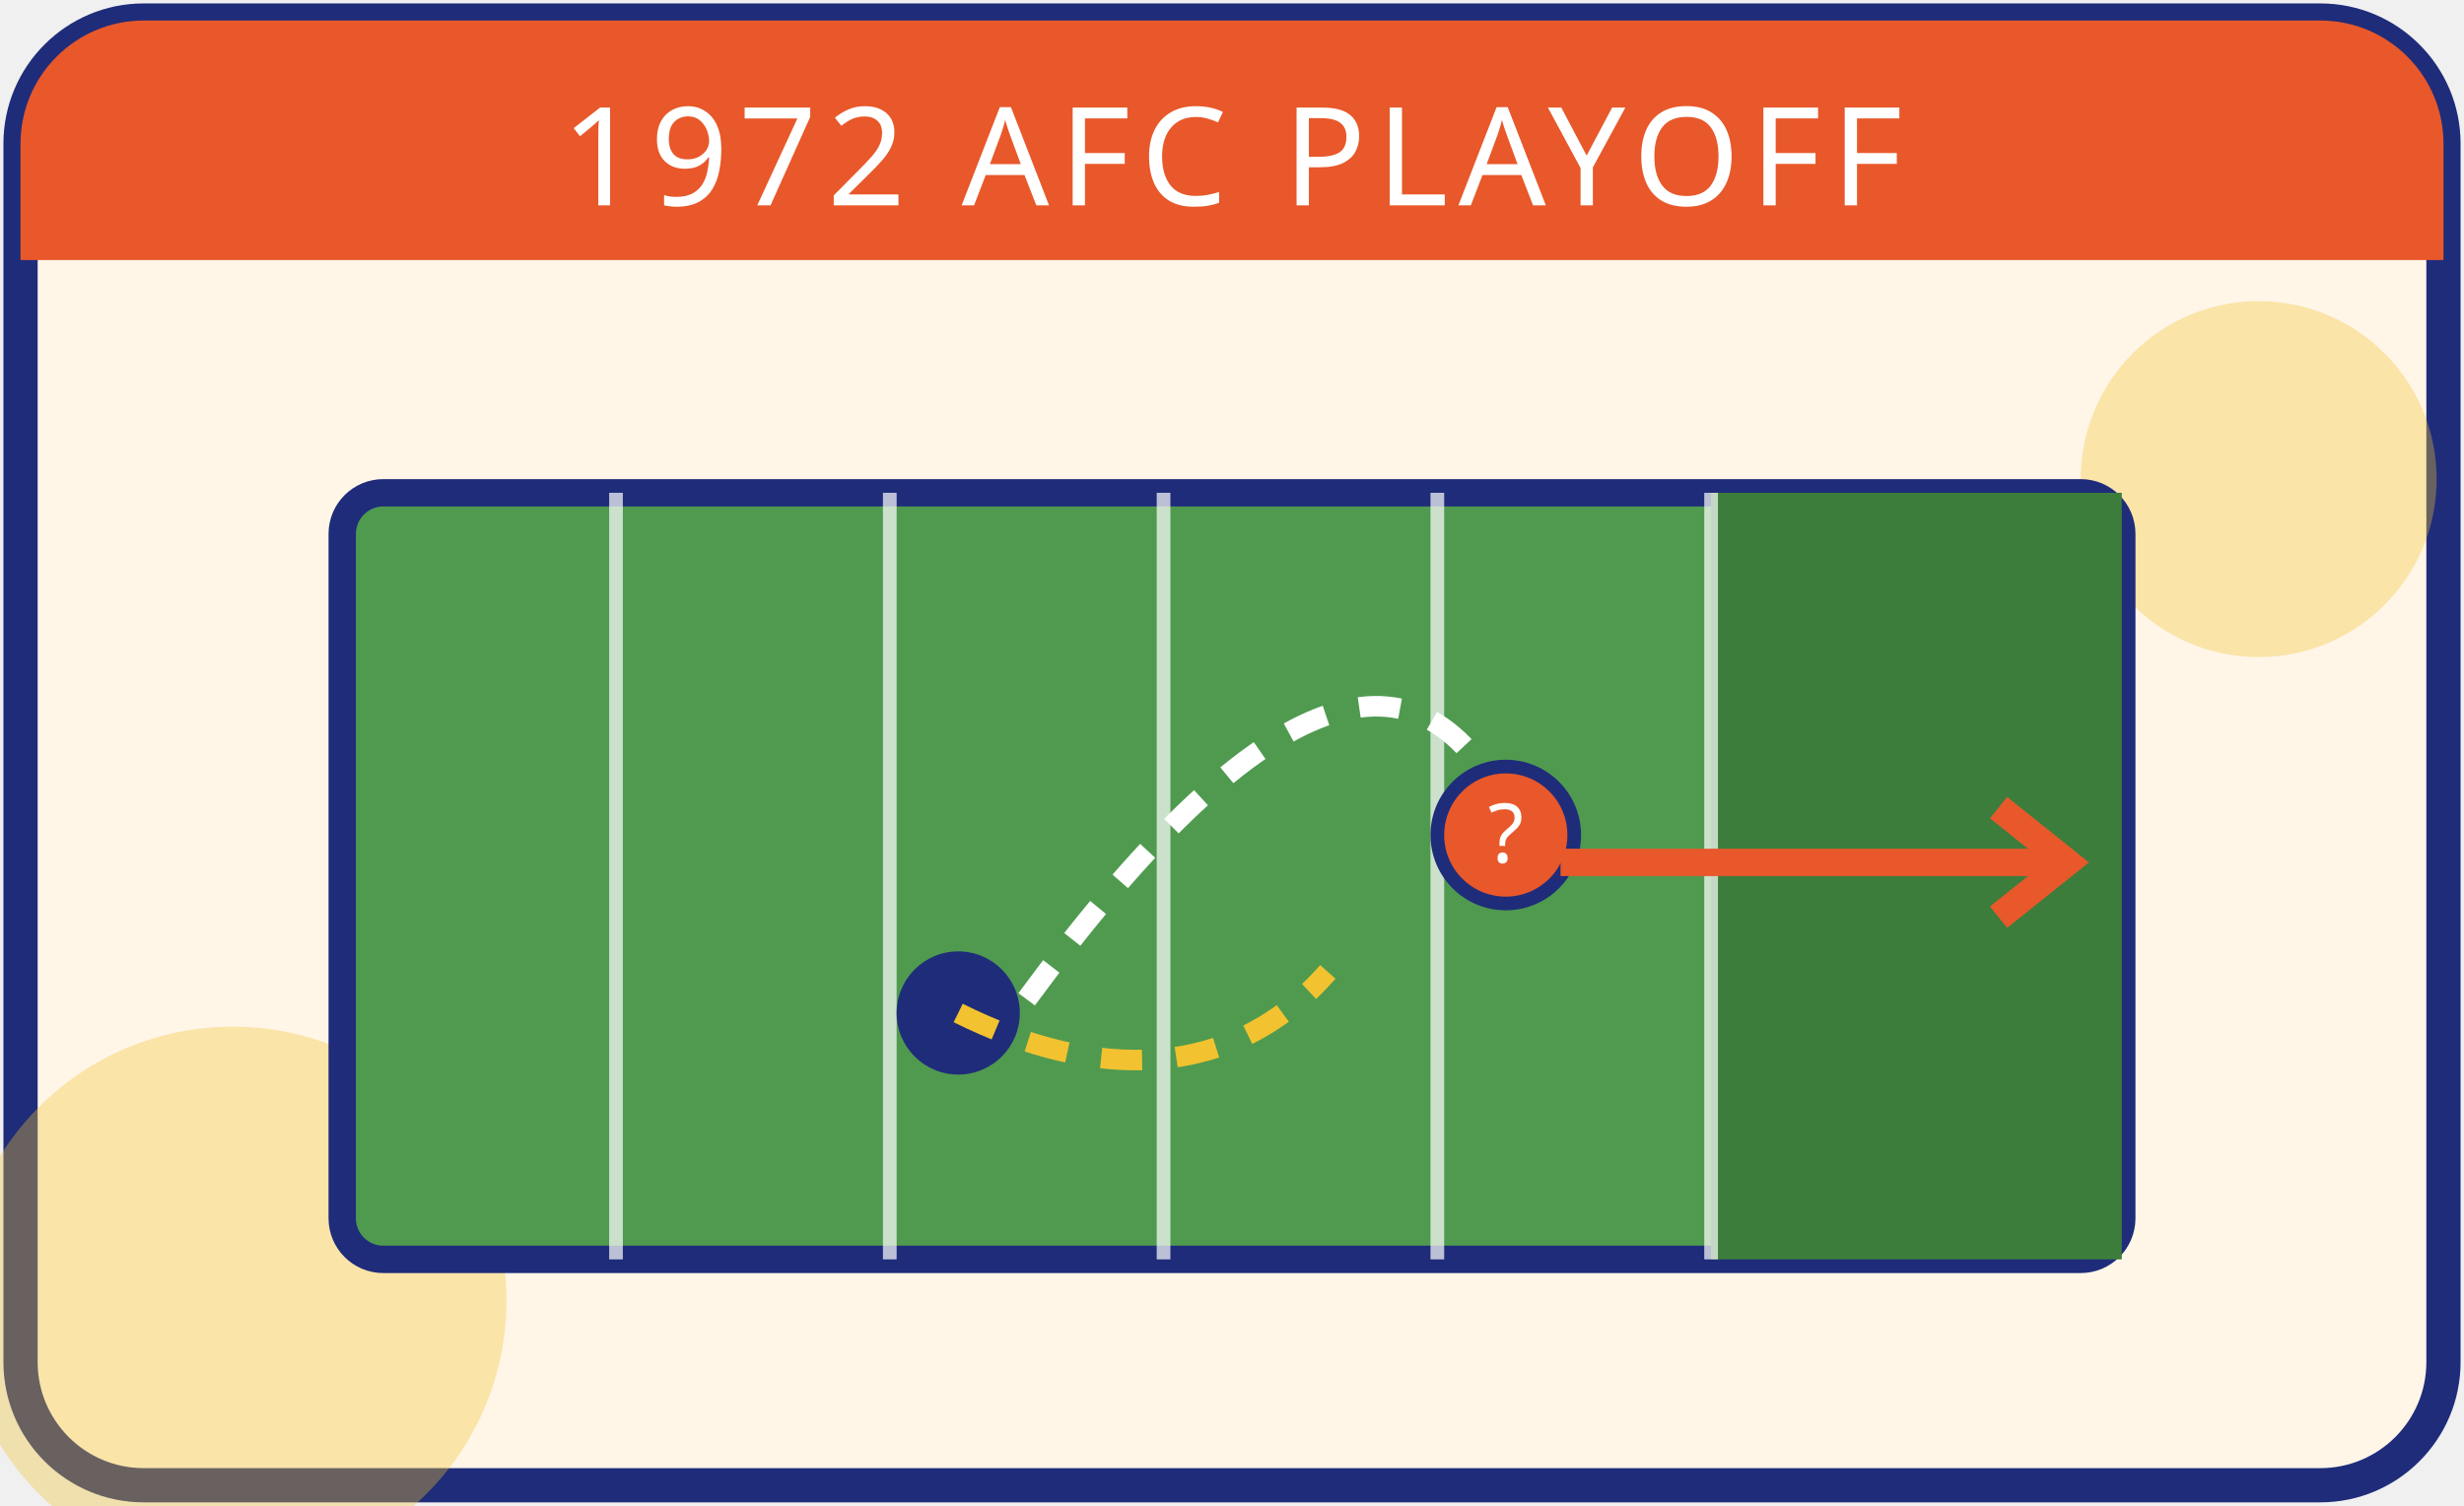
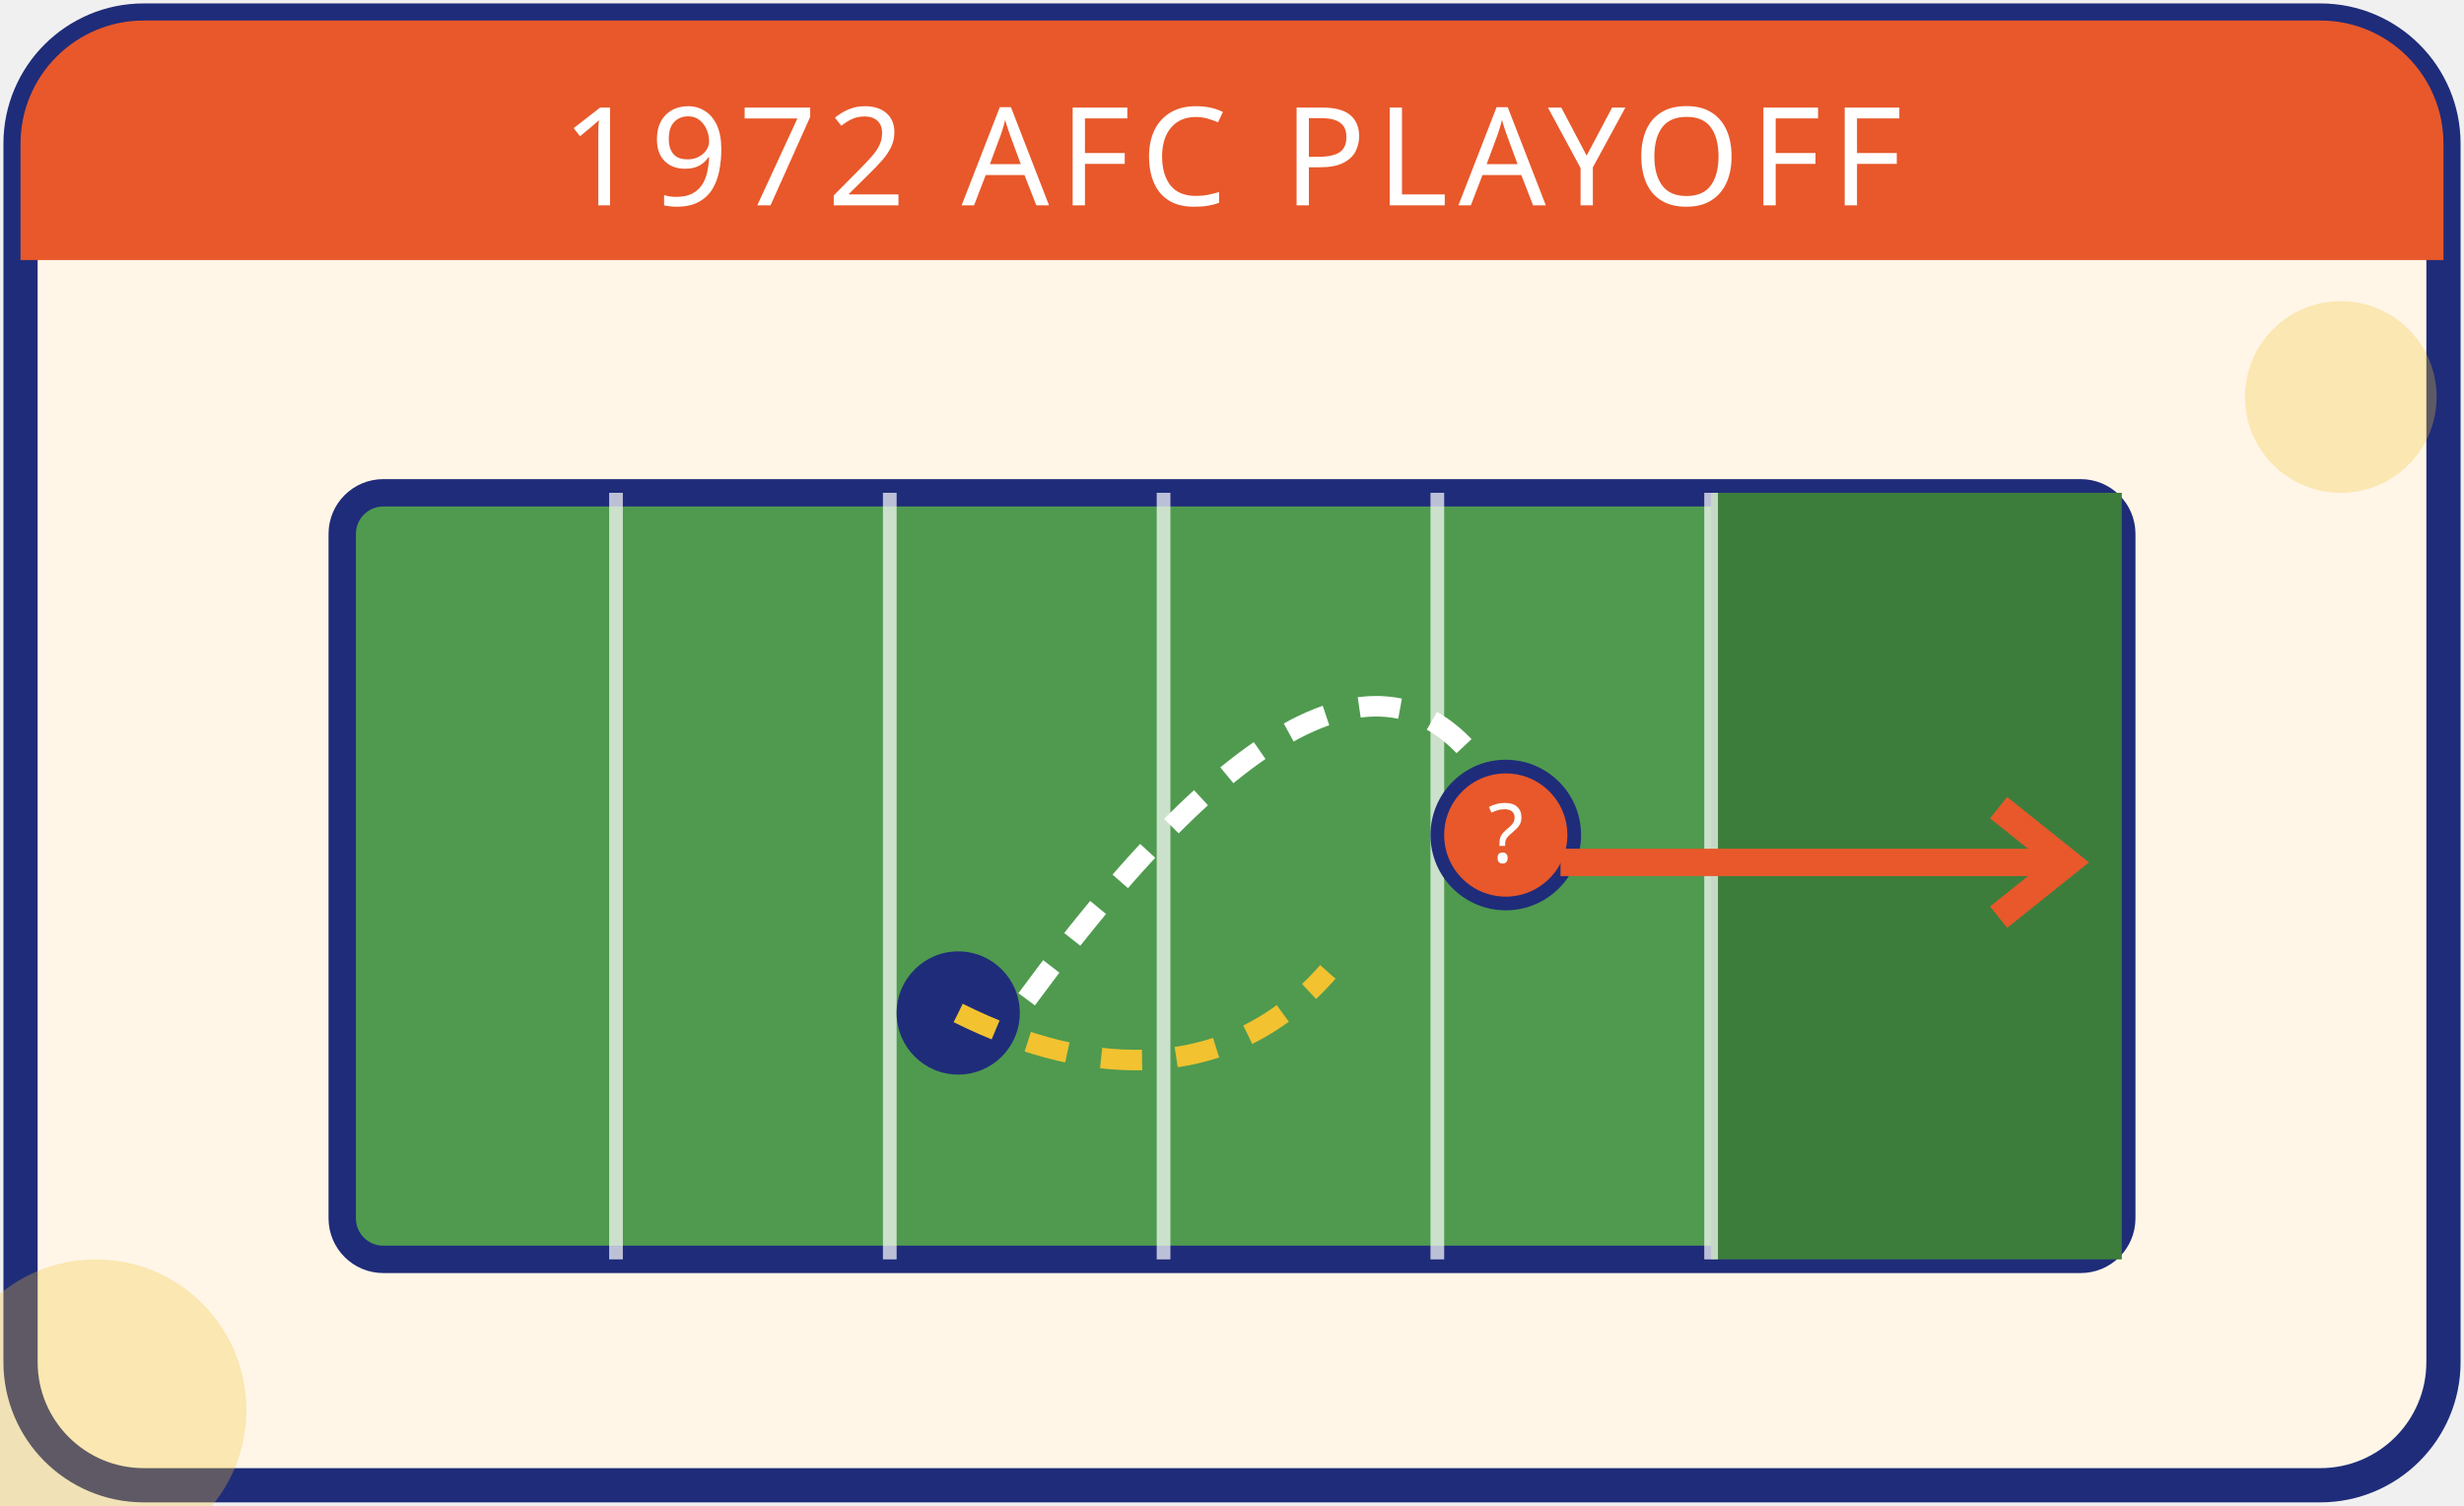
<svg xmlns="http://www.w3.org/2000/svg" viewBox="0 0 360 220" role="img" aria-label="Sports">
  <rect x="3" y="3" width="354" height="214" rx="18" fill="#FFF6E8" stroke="#1F2C7A" stroke-width="5" />
  <path d="M3 21a18 18 0 0 1 18-18h318a18 18 0 0 1 18 18v17H3z" fill="#E8582A" />
  <text x="180" y="30" text-anchor="middle" font-family="Anton,Impact,'Arial Narrow Bold',sans-serif" font-size="20" letter-spacing="1.5" fill="#fff">1972 AFC PLAYOFF</text>
-   <circle cx="34" cy="190" r="40" fill="#F2C230" opacity=".35" />
-   <circle cx="330" cy="70" r="26" fill="#F2C230" opacity=".35" />
+   <circle cx="14" cy="206" r="22" fill="#F2C230" opacity=".3" />
+   <circle cx="342" cy="58" r="14" fill="#F2C230" opacity=".3" />
  <g transform="translate(180 128)">
    <rect x="-130" y="-56" width="260" height="112" rx="6" fill="#4f9a4f" stroke="#1F2C7A" stroke-width="4" />
    <rect x="70" y="-56" width="60" height="112" fill="#3c7d3c" />
    <path d="M-90-56v112" stroke="#fff" stroke-width="2" opacity=".7" />
    <path d="M-50-56v112" stroke="#fff" stroke-width="2" opacity=".7" />
    <path d="M-10-56v112" stroke="#fff" stroke-width="2" opacity=".7" />
    <path d="M30-56v112" stroke="#fff" stroke-width="2" opacity=".7" />
    <path d="M70-56v112" stroke="#fff" stroke-width="2" opacity=".7" />
    <circle cx="-40" cy="20" r="9" fill="#1F2C7A" />
    <path d="M-40 20c20 10 40 10 54-6" stroke="#F2C230" stroke-width="3" stroke-dasharray="6 5" fill="none" />
    <path d="M-30 18Q20-50 40-10" stroke="#fff" stroke-width="3" stroke-dasharray="6 5" fill="none" />
    <circle cx="40" cy="-6" r="10" fill="#E8582A" stroke="#1F2C7A" stroke-width="2" />
    <text x="40" y="-2" text-anchor="middle" font-family="Anton,Impact,'Arial Narrow Bold',sans-serif" font-size="12" fill="#fff">?</text>
    <path d="M48-2H120" stroke="#E8582A" stroke-width="4" marker-end="none" />
    <path d="M112-10l10 8-10 8" fill="none" stroke="#E8582A" stroke-width="4" />
  </g>
</svg>
